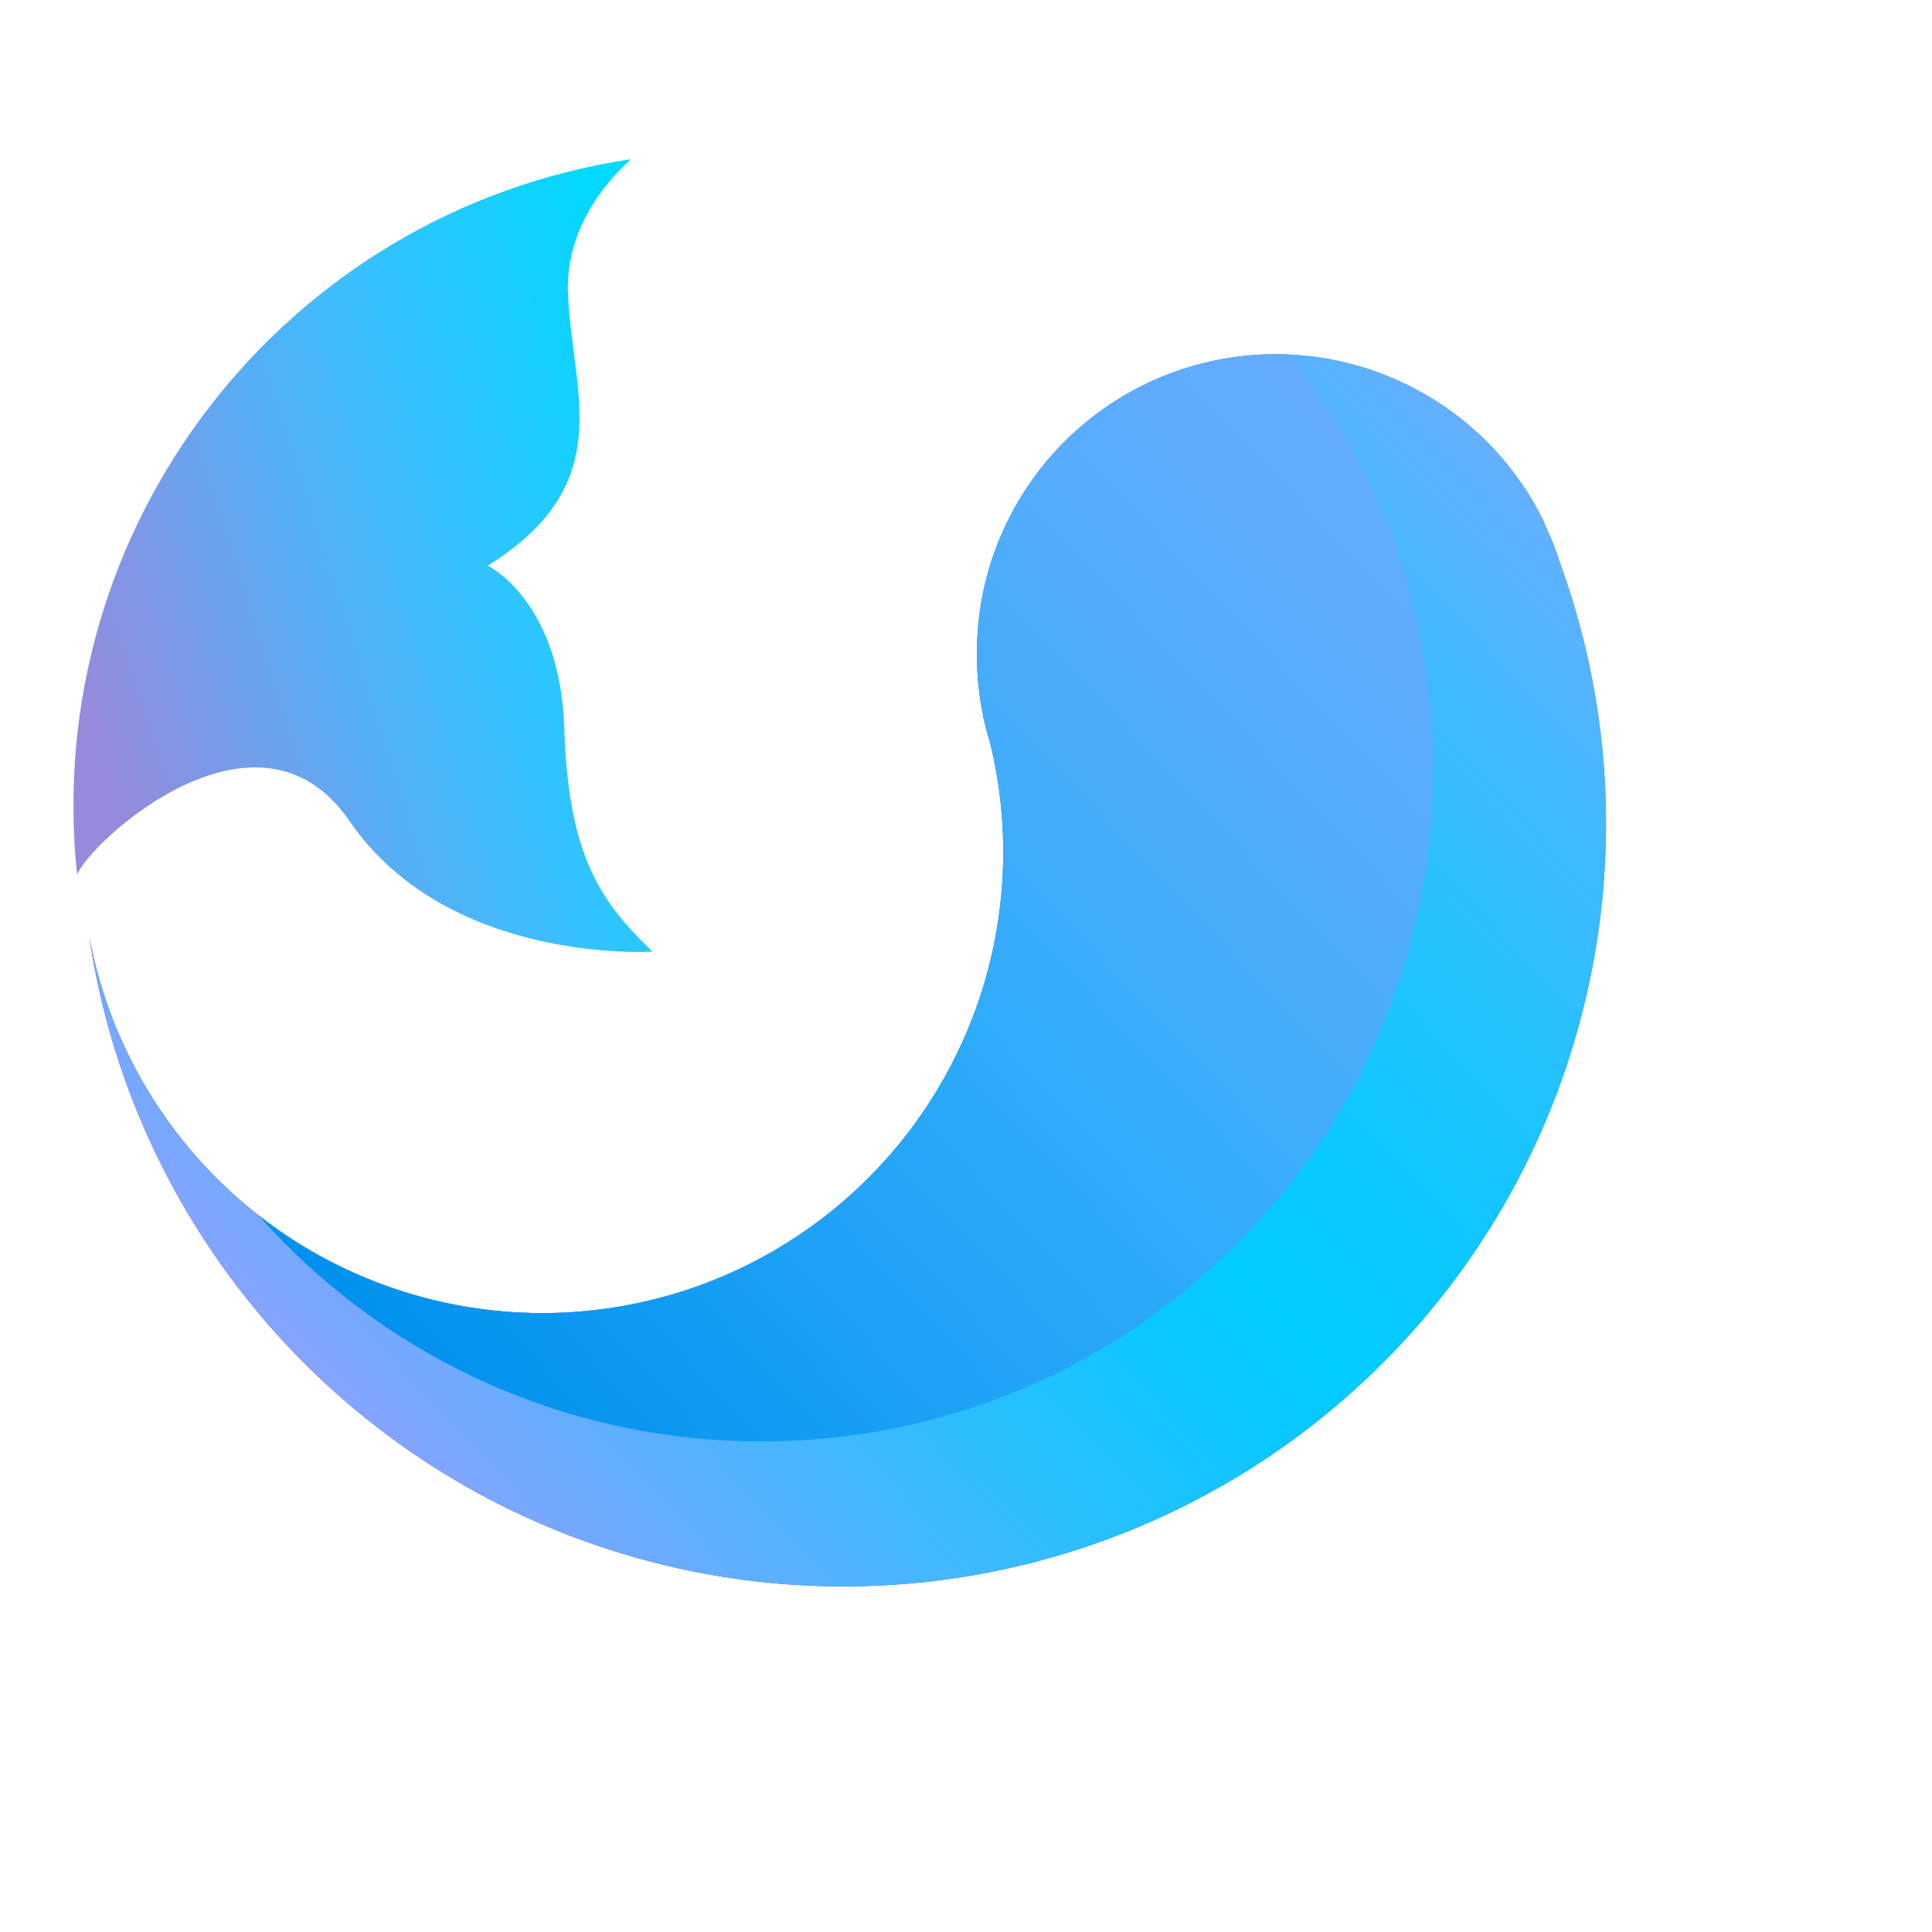
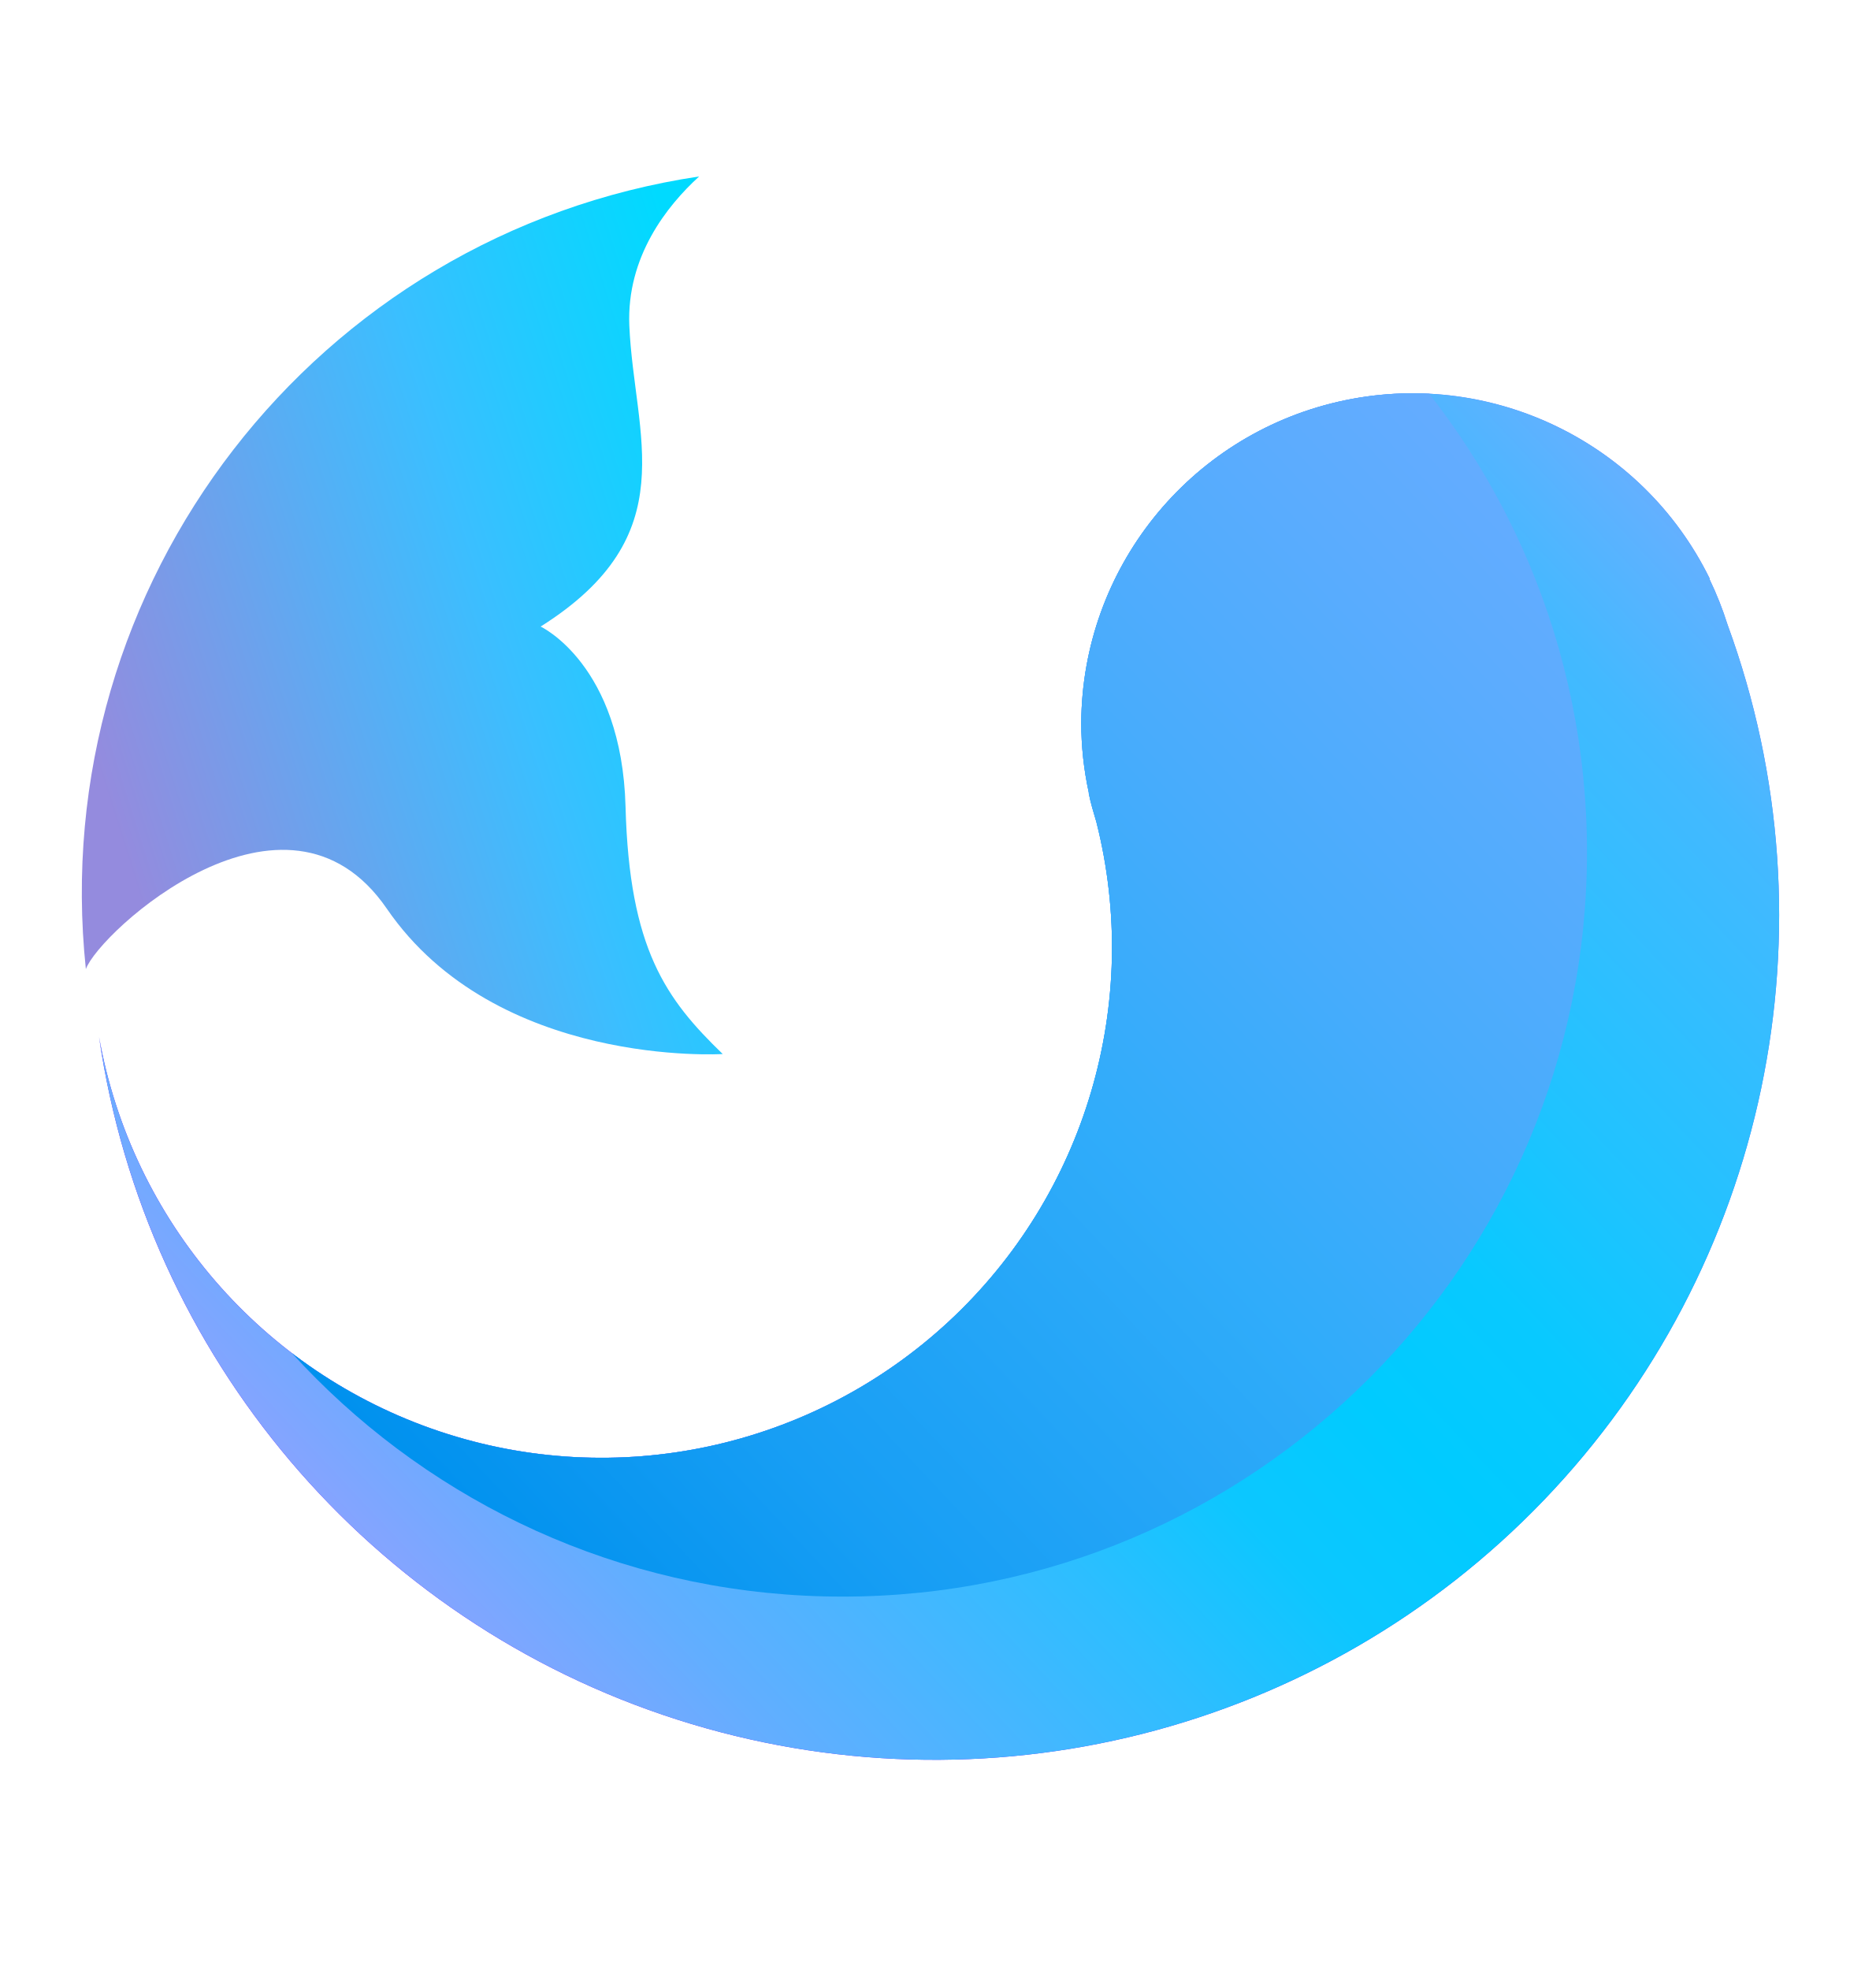
- <svg xmlns="http://www.w3.org/2000/svg" id="layout_1" data-name="layout 1" viewBox="0 0 226.77 226.77">
+ <svg xmlns="http://www.w3.org/2000/svg" id="layout_1" data-name="layout 1" viewBox="0 0 198.77 208.77">
  <defs>
    <style>
      .cls-1 {
        fill: url(#gradient_595);
      }

      .cls-2 {
        fill: url(#gradient_230);
      }

      .cls-3 {
        fill: url(#gradient_588);
      }

      .cls-4 {
        clip-path: url(#clip-path);
      }

      .cls-5 {
        fill: url(#gradient_593);
      }
    </style>
    <linearGradient id="gradient_595" x1="174.65" y1="52.02" x2="46.97" y2="172.04" gradientUnits="userSpaceOnUse">
      <stop offset="0" stop-color="#64b0ff" />
-       <stop offset="0.12" stop-color="#43b9ff" />
-       <stop offset="0.28" stop-color="#1fc3ff" />
-       <stop offset="0.42" stop-color="#08c9ff" />
+       <stop offset="0.1" stop-color="#43b9ff" />
+       <stop offset="0.3" stop-color="#1fc3ff" />
+       <stop offset="0.4" stop-color="#08c9ff" />
      <stop offset="0.5" stop-color="#00cbff" />
-       <stop offset="0.57" stop-color="#0cc7ff" />
-       <stop offset="0.71" stop-color="#2dbeff" />
-       <stop offset="0.89" stop-color="#62aeff" />
+       <stop offset="0.6" stop-color="#0cc7ff" />
+       <stop offset="0.7" stop-color="#2dbeff" />
+       <stop offset="0.9" stop-color="#62aeff" />
      <stop offset="1" stop-color="#85a4ff" />
    </linearGradient>
    <linearGradient id="gradient_230" x1="174.65" y1="52.02" x2="46.97" y2="172.04" gradientUnits="userSpaceOnUse">
      <stop offset="0" stop-color="#6378ff" />
      <stop offset="1" stop-color="#6312ff" />
    </linearGradient>
    <linearGradient id="gradient_588" x1="11.45" y1="84.91" x2="82.94" y2="62.26" gradientUnits="userSpaceOnUse">
      <stop offset="0" stop-color="#948bde" />
-       <stop offset="0.38" stop-color="#57aef4" />
-       <stop offset="0.59" stop-color="#3abfff" />
+       <stop offset="0.4" stop-color="#57aef4" />
+       <stop offset="0.6" stop-color="#3abfff" />
      <stop offset="1" stop-color="#00daff" />
    </linearGradient>
    <clipPath id="clip-path">
-       <path class="cls-1" d="M183.14,66.16a35.85,35.85,0,0,0-1.89-4.77l0-.1h0a35.06,35.06,0,0,0-66.58,15.34A34.69,34.69,0,0,0,115.4,84v0a.65.65,0,0,1,0,.13c.23,1,.49,2,.8,3A54.1,54.1,0,1,1,10.47,109.91,89.51,89.51,0,1,0,183.14,66.16Z" />
+       <path class="cls-1" d="M 183.1 66.2 a 35.9 35.9 0 0 0 -1.9 -4.8 l 0 -0.1 h 0 a 35.1 35.1 0 0 0 -66.6 15.3 A 34.7 34.7 0 0 0 115.4 84 v 0 a 0.7 0.7 0 0 1 0 0.1 c 0.2 1 0.5 2 0.8 3 A 54.1 54.1 0 1 1 10.5 109.9 A 89.5 89.5 0 1 0 183.1 66.2 Z" />
    </clipPath>
    <linearGradient id="gradient_593" x1="146.81" y1="36.3" x2="31.88" y2="144.34" gradientUnits="userSpaceOnUse">
      <stop offset="0" stop-color="#64acff" />
-       <stop offset="0.13" stop-color="#5cacfe" />
-       <stop offset="0.32" stop-color="#48acfc" />
+       <stop offset="0.1" stop-color="#5cacfe" />
+       <stop offset="0.3" stop-color="#48acfc" />
      <stop offset="0.5" stop-color="#30acfa" />
-       <stop offset="0.78" stop-color="#179ef4" />
+       <stop offset="0.8" stop-color="#179ef4" />
      <stop offset="1" stop-color="#0091ee" />
    </linearGradient>
  </defs>
-   <path class="cls-2" d="M183.14,66.16a35.85,35.85,0,0,0-1.89-4.77l0-.1h0a35.06,35.06,0,0,0-66.58,15.34A34.69,34.69,0,0,0,115.4,84v0a.65.65,0,0,1,0,.13c.23,1,.49,2,.8,3A54.1,54.1,0,1,1,10.47,109.91,89.51,89.51,0,1,0,183.14,66.16Z" />
-   <path class="cls-3" d="M41,96.34c11.58,16.93,35.58,15.36,35.58,15.36-6-5.8-9.87-11.12-10.34-26.17S57.26,66.4,57.26,66.4c15.42-9.66,9.88-20.22,9.41-31.93-.3-7.25,4-12.69,7.38-15.78a76.77,76.77,0,0,0-65,84C10.48,98.85,30.25,80.68,41,96.34Z" />
-   <path class="cls-1" d="M183.14,66.16a35.85,35.85,0,0,0-1.89-4.77l0-.1h0a35.06,35.06,0,0,0-66.58,15.34A34.69,34.69,0,0,0,115.4,84v0a.65.65,0,0,1,0,.13c.23,1,.49,2,.8,3A54.1,54.1,0,1,1,10.47,109.91,89.51,89.51,0,1,0,183.14,66.16Z" />
+   <path class="cls-2" d="M 183.1 66.2 a 35.9 35.9 0 0 0 -1.9 -4.8 l 0 -0.1 h 0 a 35.1 35.1 0 0 0 -66.6 15.3 A 34.7 34.7 0 0 0 115.4 84 v 0 a 0.7 0.7 0 0 1 0 0.1 c 0.2 1 0.5 2 0.8 3 A 54.1 54.1 0 1 1 10.5 109.9 A 89.5 89.5 0 1 0 183.1 66.2 Z" />
+   <path class="cls-3" d="M 41 96.3 c 11.6 16.9 35.6 15.4 35.6 15.4 c -6 -5.8 -9.9 -11.1 -10.3 -26.2 S 57.3 66.4 57.3 66.4 c 15.4 -9.7 9.9 -20.2 9.4 -31.9 c -0.3 -7.3 4 -12.7 7.4 -15.8 a 76.8 76.8 0 0 0 -65 84 C 10.5 98.8 30.3 80.7 41 96.3 Z" />
+   <path class="cls-1" d="M 183.1 66.2 a 35.9 35.9 0 0 0 -1.9 -4.8 l 0 -0.1 h 0 a 35.1 35.1 0 0 0 -66.6 15.3 A 34.7 34.7 0 0 0 115.4 84 v 0 a 0.7 0.7 0 0 1 0 0.1 c 0.2 1 0.5 2 0.8 3 A 54.1 54.1 0 1 1 10.5 109.9 A 89.5 89.5 0 1 0 183.1 66.2 Z" />
  <g class="cls-4">
-     <circle class="cls-5" cx="89.34" cy="90.32" r="78.87" />
+     <circle class="cls-5" cx="89.3" cy="90.3" r="78.9" />
  </g>
</svg>
